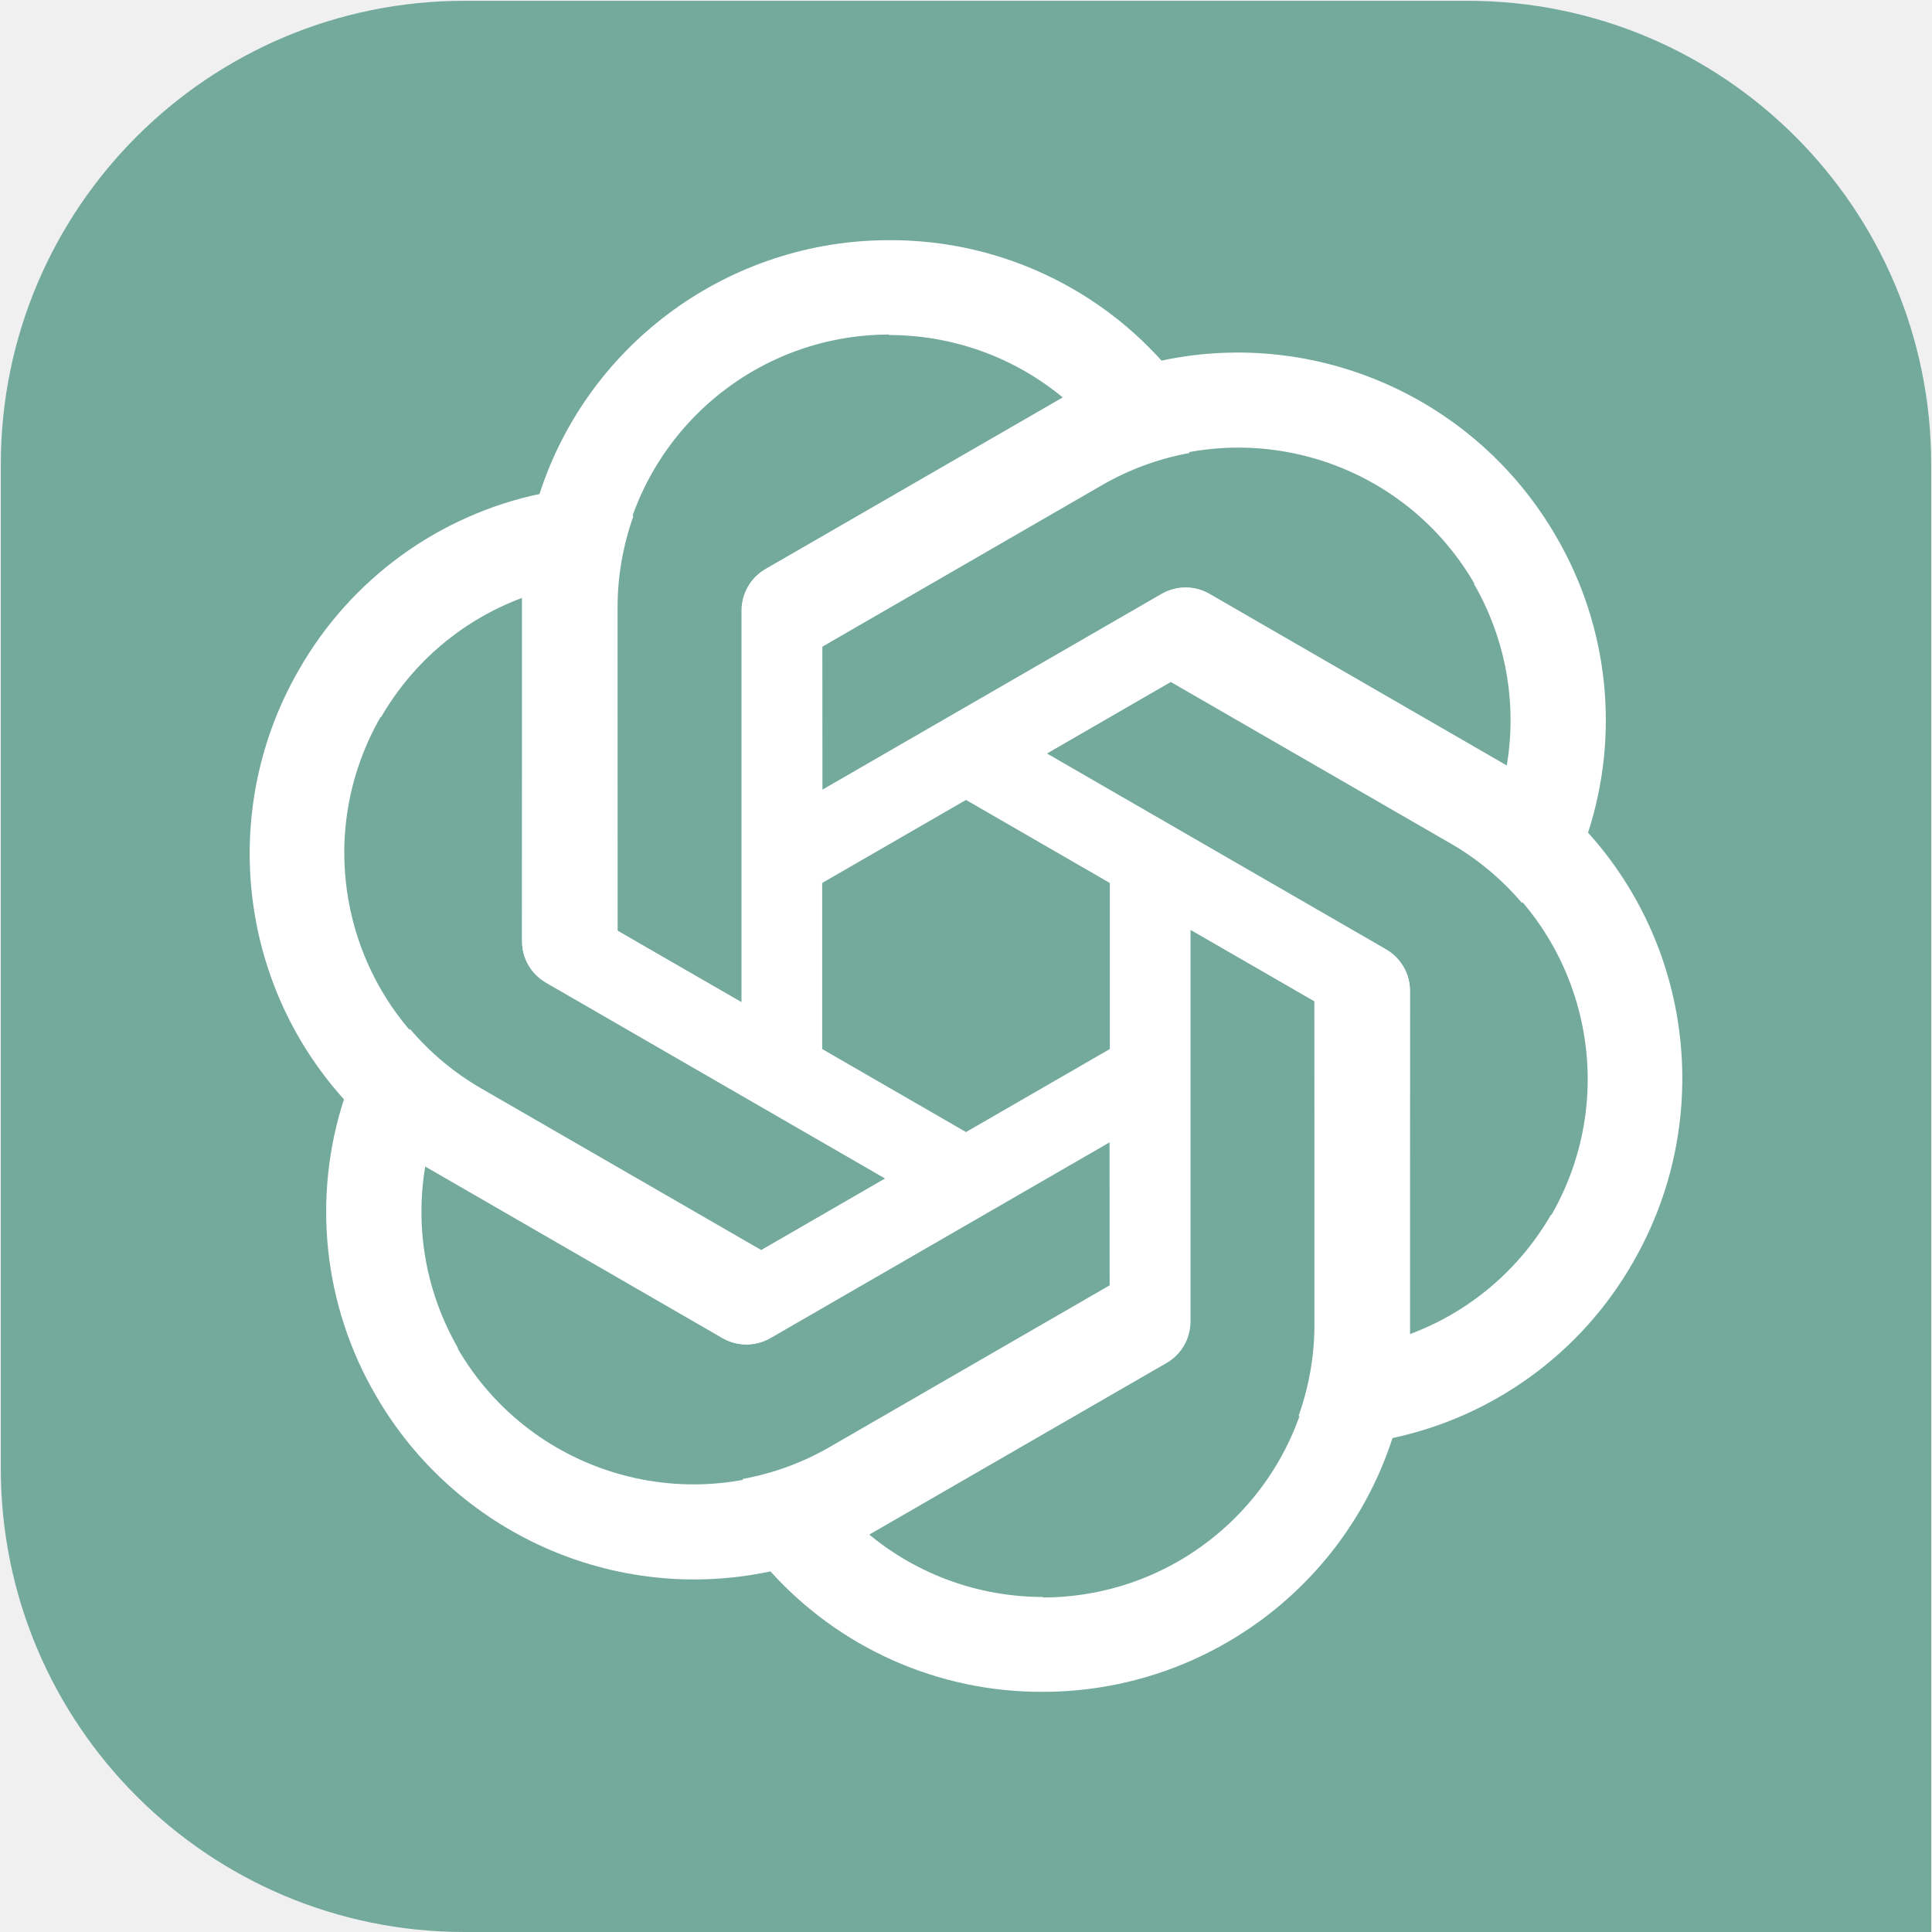
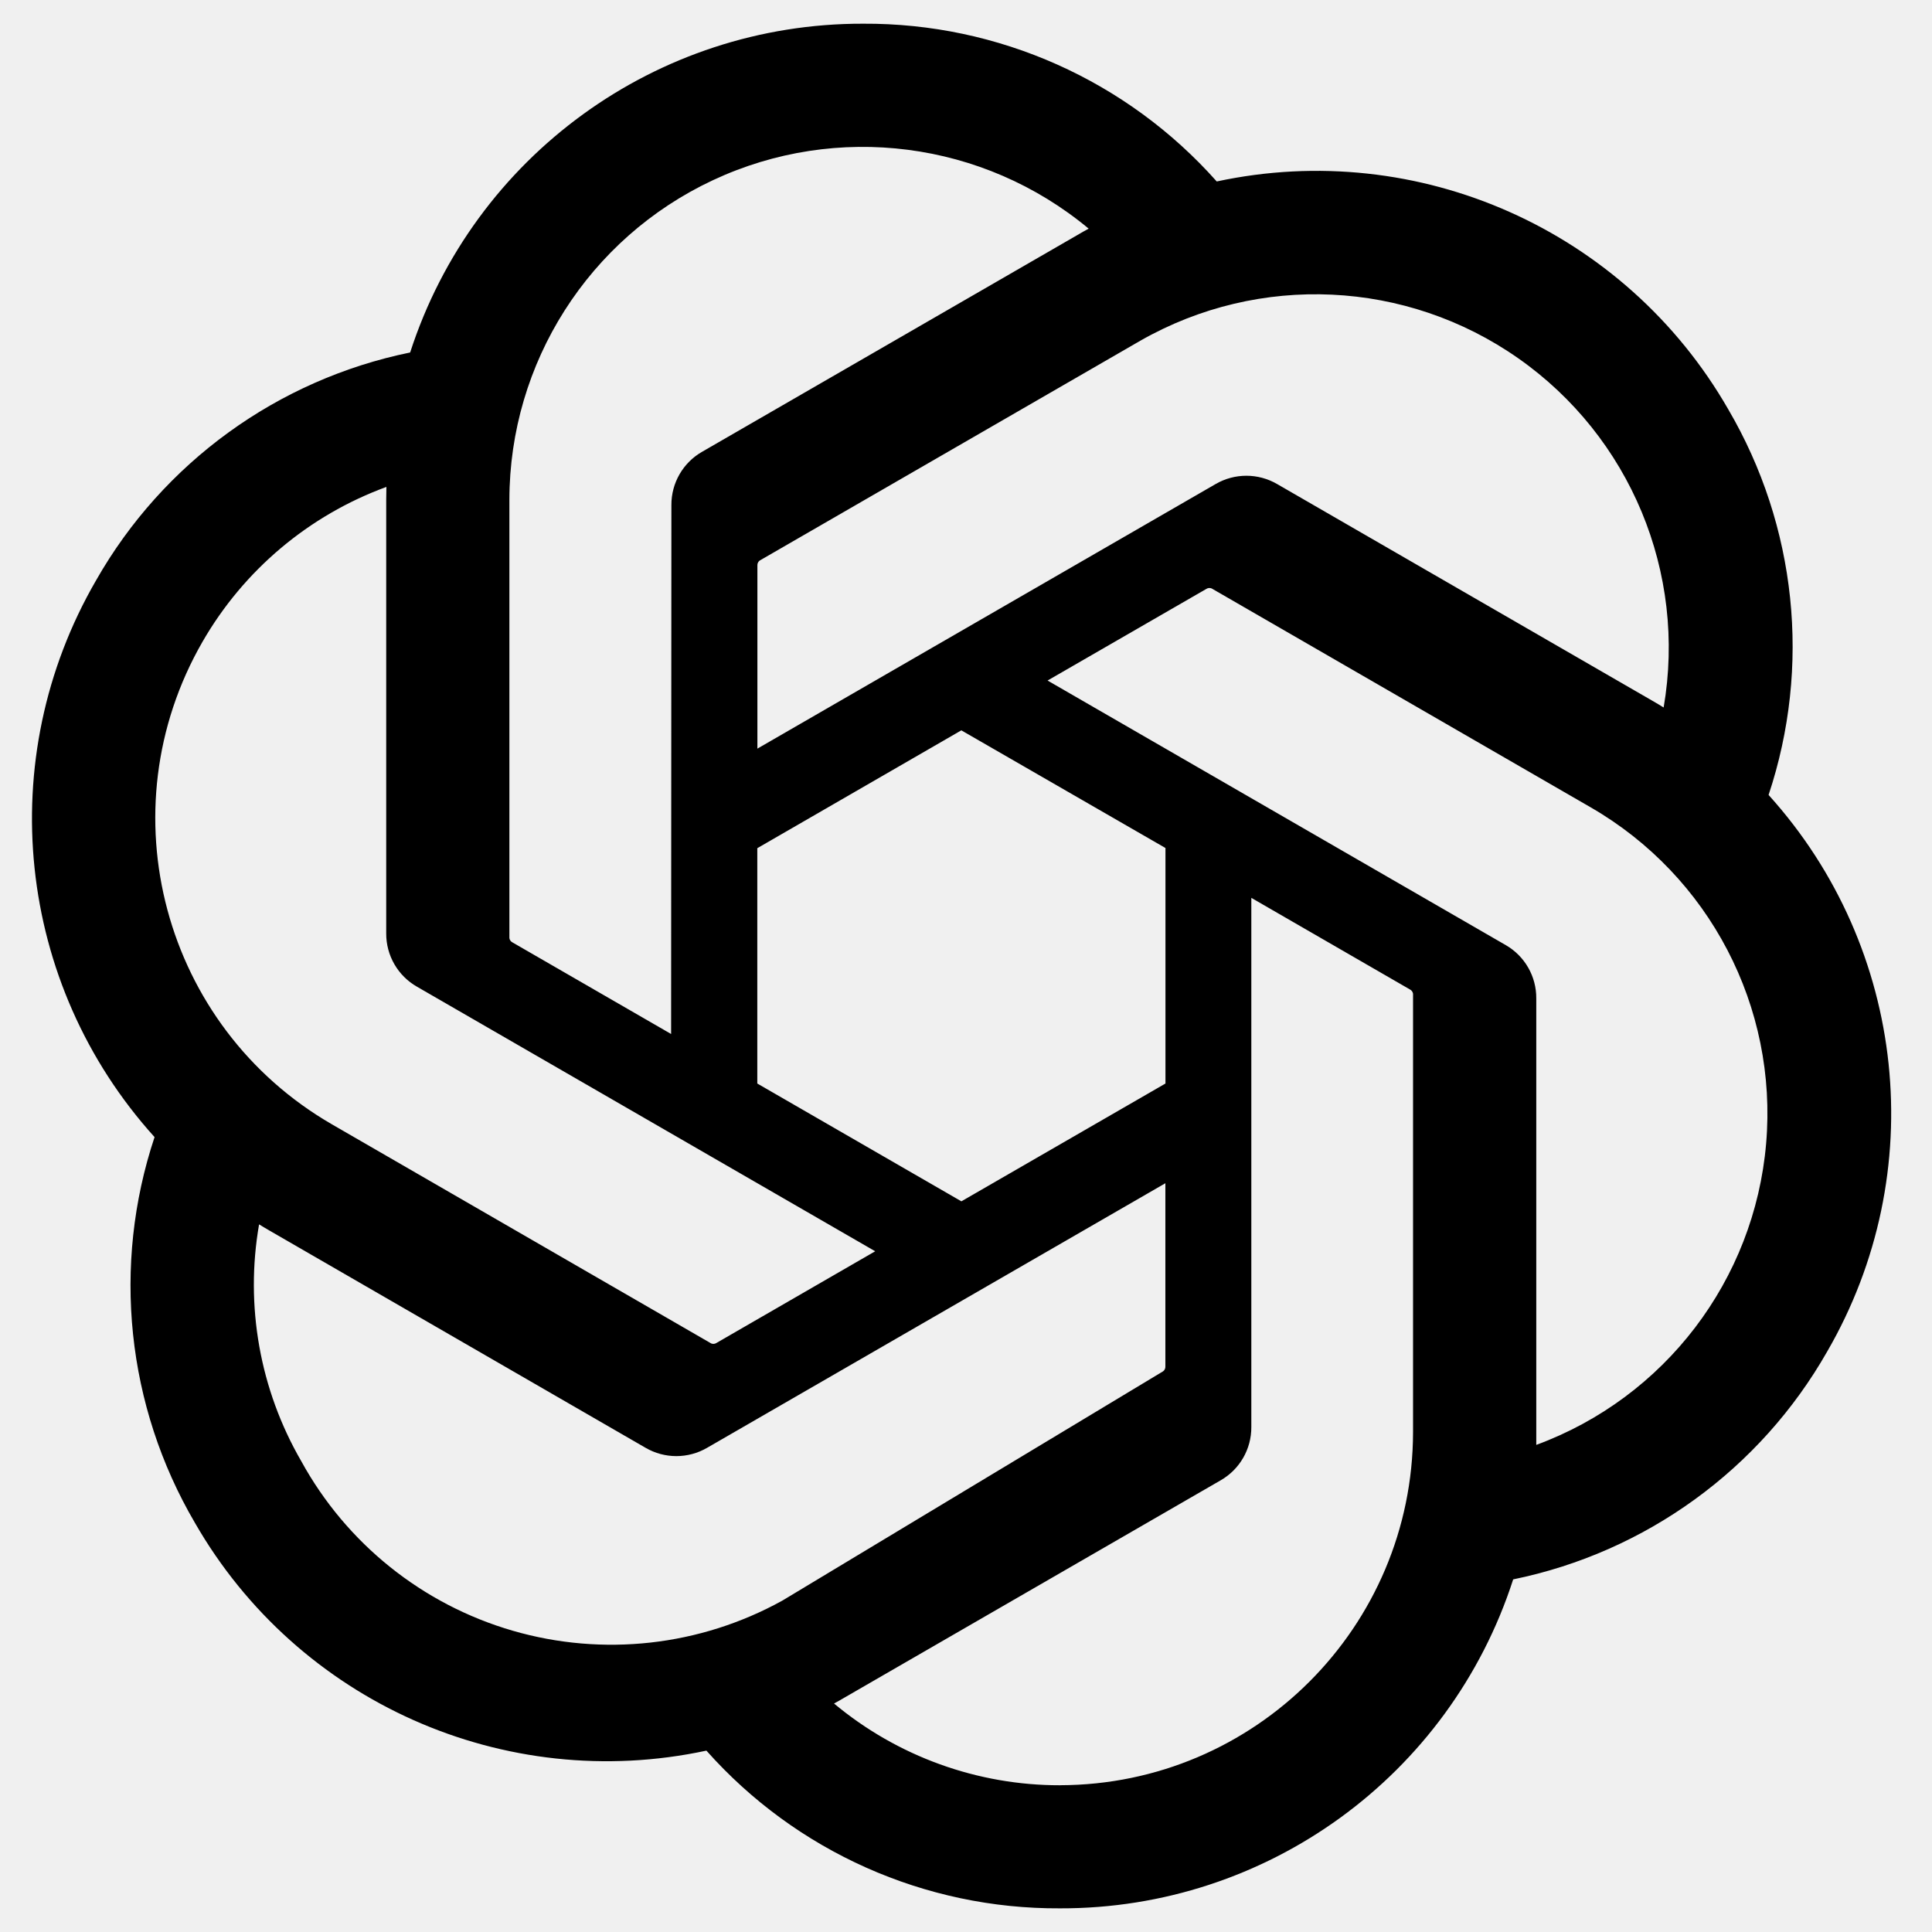
- <svg xmlns="http://www.w3.org/2000/svg" xmlns:xlink="http://www.w3.org/1999/xlink" viewBox="0 0 2406 2406">
-   <path d="M1 578.4C1 259.5 259.5 1 578.4 1h1249.1c319 0 577.5 258.5 577.5 577.4V2406H578.4C259.5 2406 1 2147.5 1 1828.6V578.4z" fill="#74aa9c" />
-   <path id="a" d="M1107.3 299.1c-197.999 0-373.9 127.3-435.2 315.3L650 743.5v427.9c0 21.4 11 40.4 29.4 51.4l344.5 198.515V833.3h.1v-27.9L1372.7 604c33.715-19.52 70.44-32.857 108.47-39.828L1447.6 450.3C1361 353.5 1237.1 298.5 1107.3 299.1zm0 117.5-.6.6c79.699 0 156.3 27.5 217.6 78.4-2.5 1.2-7.4 4.3-11 6.1L952.8 709.3c-18.4 10.4-29.4 30-29.4 51.4V1248l-155.1-89.4V755.8c-.1-187.099 151.601-338.9 339-339.2z" fill="#fff" />
-   <use xlink:href="#a" transform="rotate(60 1203 1203)" />
-   <use xlink:href="#a" transform="rotate(120 1203 1203)" />
-   <use xlink:href="#a" transform="rotate(180 1203 1203)" />
-   <use xlink:href="#a" transform="rotate(240 1203 1203)" />
-   <use xlink:href="#a" transform="rotate(300 1203 1203)" />
+ <svg xmlns="http://www.w3.org/2000/svg" viewBox="0 0 41 41" fill="none">
+   <path d="M37.532 16.87a9.963 9.963 0 00-.856-8.184 10.078 10.078 0 00-10.855-4.835 9.964 9.964 0 00-7.505-3.348 10.079 10.079 0 00-9.612 6.977 9.967 9.967 0 00-6.664 4.834 10.08 10.08 0 001.24 11.817 9.965 9.965 0 00.856 8.185 10.079 10.079 0 0010.855 4.835 9.965 9.965 0 007.504 3.347 10.078 10.078 0 009.617-6.981 9.967 9.967 0 006.663-4.834 10.079 10.079 0 00-1.243-11.813zM22.498 37.886a7.474 7.474 0 01-4.799-1.735c.061-.033.168-.091.237-.134l7.964-4.6a1.294 1.294 0 00.655-1.134V19.054l3.366 1.944a.12.12 0 01.066.092v9.299a7.505 7.505 0 01-7.49 7.496zM6.392 31.006a7.471 7.471 0 01-.894-5.023c.06.036.162.099.237.141l7.964 4.6a1.297 1.297 0 001.308 0l9.724-5.614v3.888a.12.12 0 01-.048.103L16.6 33.969a7.504 7.504 0 01-10.208-2.963zM4.297 13.62A7.469 7.469 0 018.2 10.333c0 .068-.004.19-.004.274v9.201a1.294 1.294 0 00.654 1.132l9.723 5.614-3.366 1.944a.12.12 0 01-.114.012L7.044 23.86a7.504 7.504 0 01-2.747-10.24zm27.658 6.437l-9.724-5.615 3.367-1.943a.121.121 0 01.114-.012l8.048 4.648a7.498 7.498 0 01-1.158 13.528v-9.476a1.293 1.293 0 00-.647-1.13zm3.35-5.043c-.059-.037-.162-.099-.236-.141l-7.965-4.6a1.298 1.298 0 00-1.308 0l-9.723 5.614v-3.888a.12.12 0 01.048-.103l8.083-4.668a7.498 7.498 0 0111.101 7.786zm-21.063 6.929l-3.367-1.944a.12.12 0 01-.065-.092v-9.299a7.497 7.497 0 0112.293-5.756 6.94 6.94 0 00-.236.134l-7.965 4.6a1.294 1.294 0 00-.654 1.132l-.006 11.225zm1.829-3.943l4.33-2.501 4.332 2.497v4.998l-4.331 2.5-4.331-2.5V18z" fill="currentColor" />
</svg>
